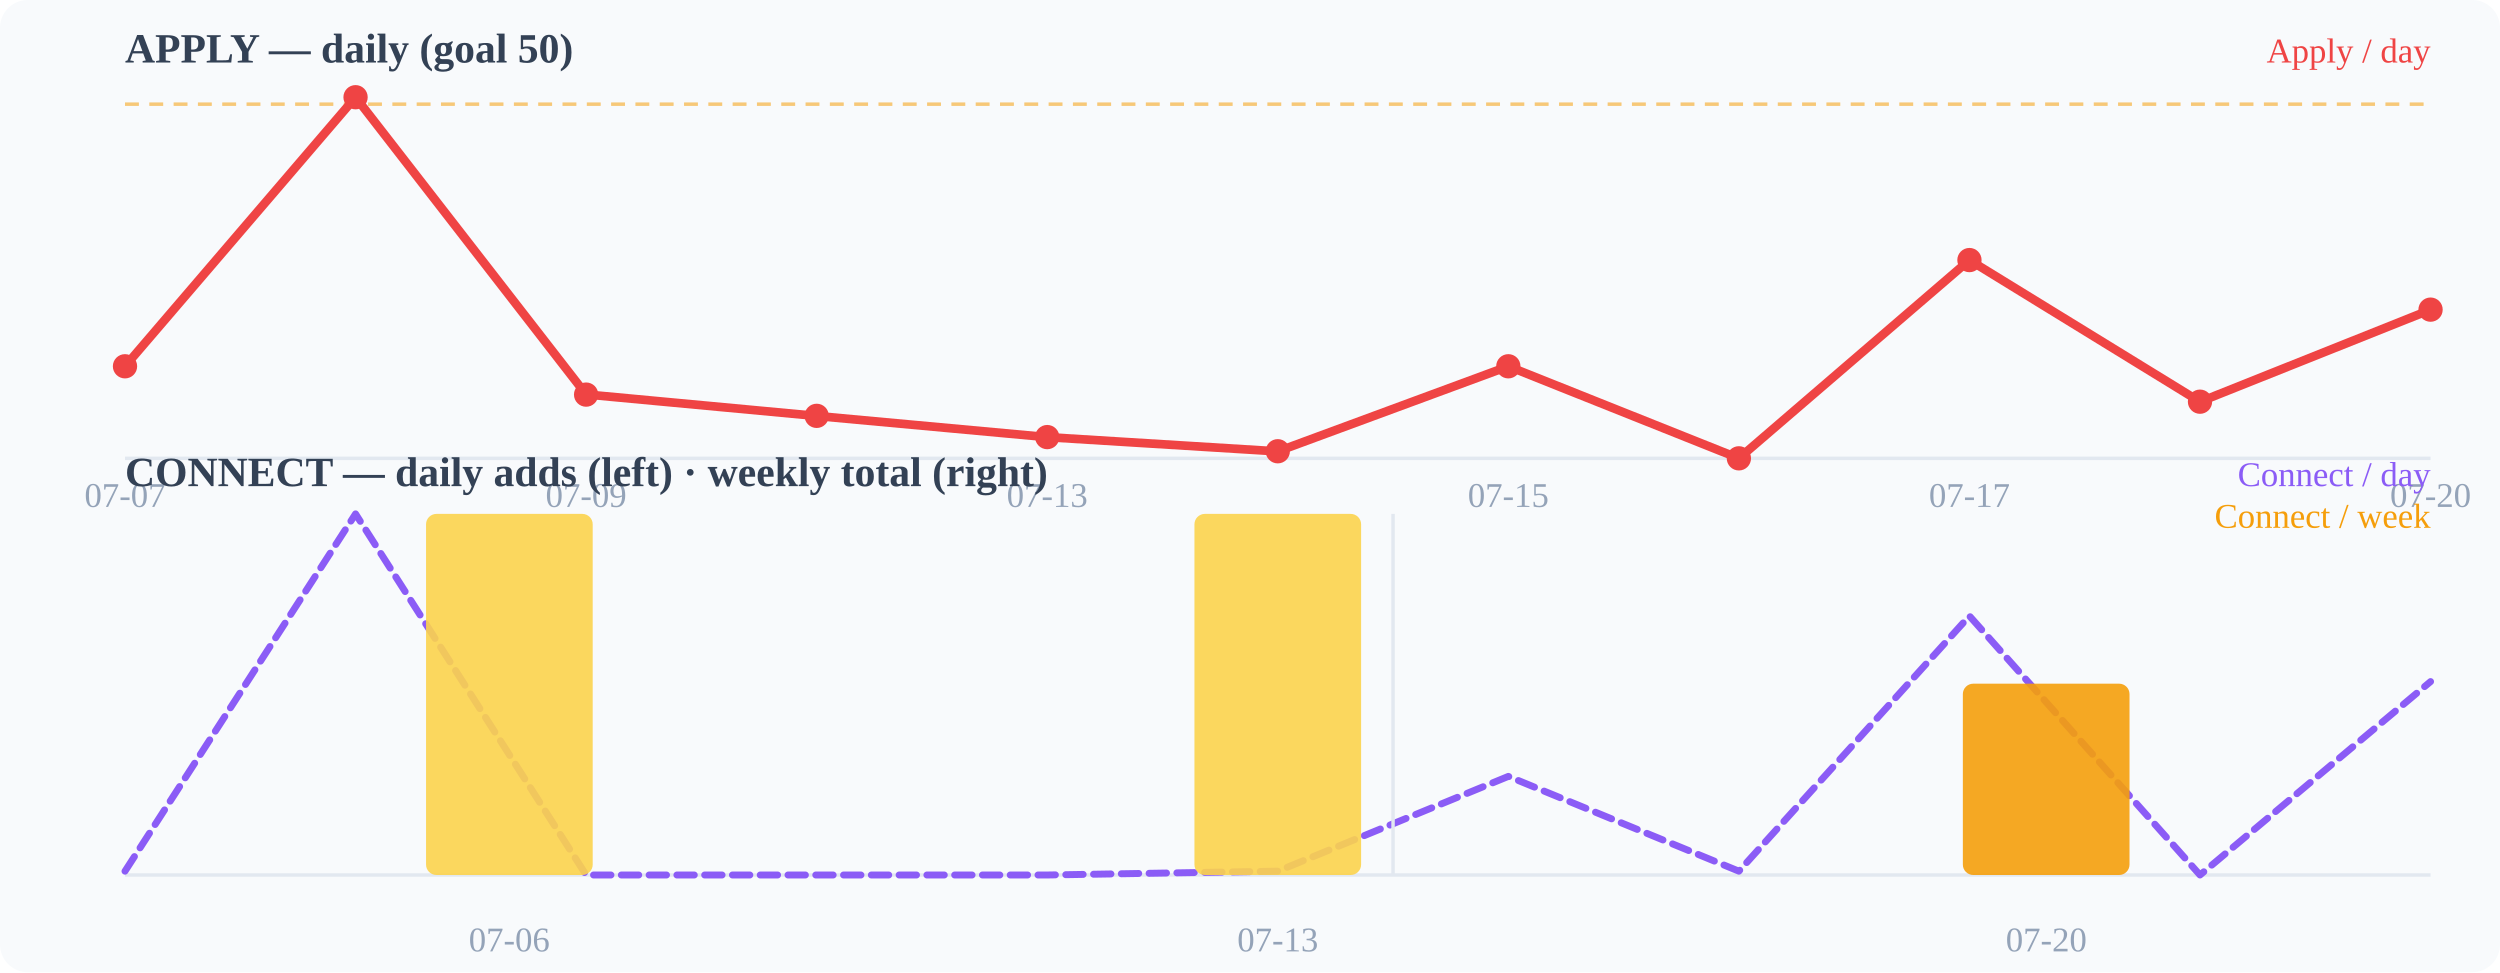
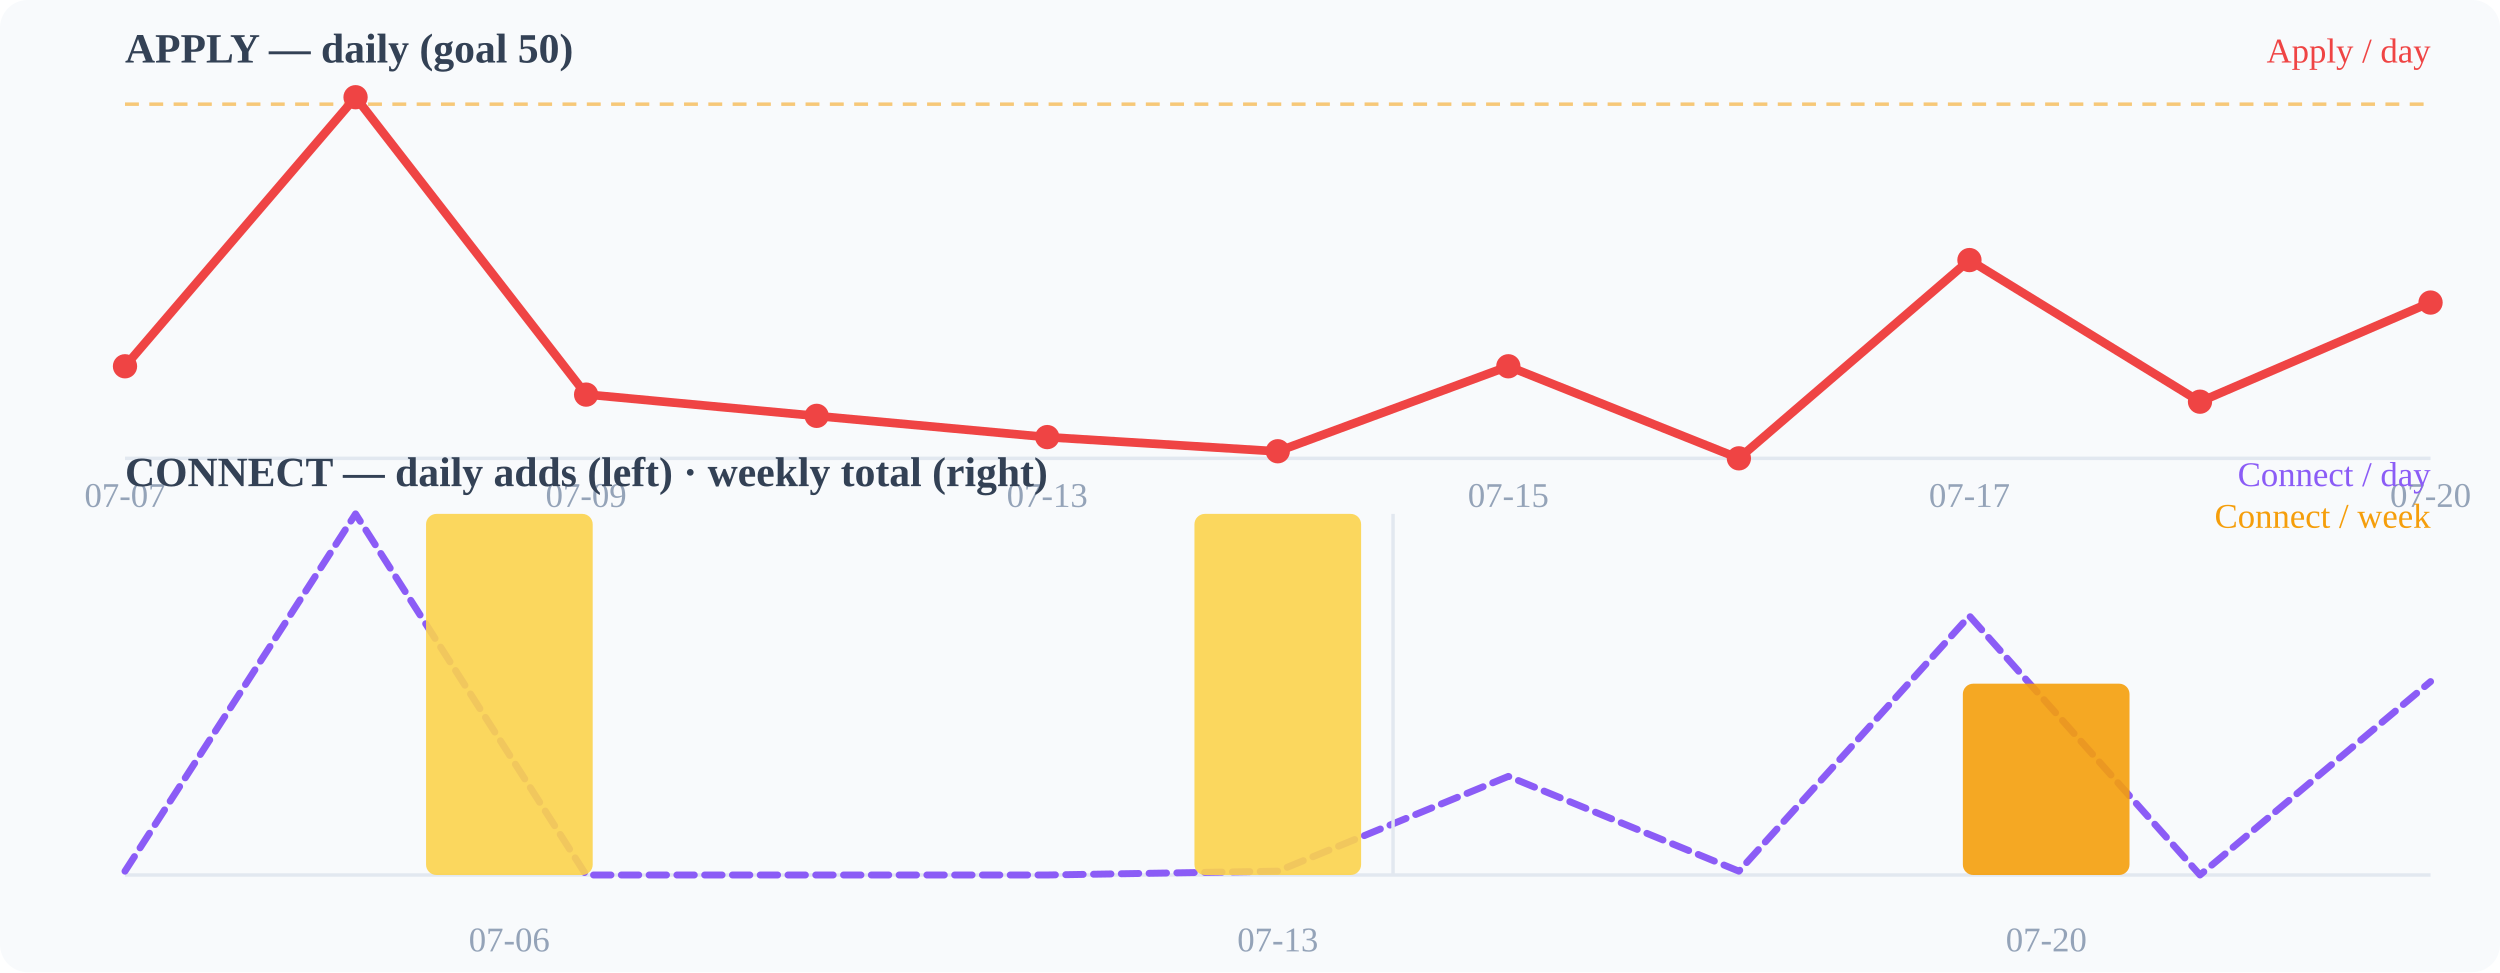
<svg xmlns="http://www.w3.org/2000/svg" width="720" height="280" viewBox="0 0 720 280">
  <rect width="720" height="280" fill="#f8fafc" rx="8" />
  <text x="36" y="18" font-size="12" font-weight="600" fill="#334155">APPLY — daily (goal 50)</text>
  <line x1="36" y1="132" x2="700" y2="132" stroke="#e2e8f0" stroke-width="1" />
  <line x1="36" y1="30.0" x2="700" y2="30.0" stroke="#f59e0b" stroke-width="1" stroke-dasharray="4 3" opacity="0.55" />
-   <polyline points="36.0,105.5 102.4,28.0 168.8,113.6 235.2,119.8 301.6,125.9 368.0,130.0 434.4,105.5 500.8,132.0 567.2,74.9 633.6,115.7 700.0,89.2" fill="none" stroke="#ef4444" stroke-width="2.5" stroke-linecap="round" stroke-linejoin="round" />
+   <polyline points="36.0,105.5 102.4,28.0 168.8,113.6 235.2,119.8 301.6,125.9 368.0,130.0 434.4,105.5 500.8,132.0 567.2,74.9 633.6,115.7 700.0,87.1" fill="none" stroke="#ef4444" stroke-width="2.5" stroke-linecap="round" stroke-linejoin="round" />
  <circle cx="36" cy="105.49" r="3.5" fill="#ef4444" />
  <circle cx="102.4" cy="28" r="3.5" fill="#ef4444" />
  <circle cx="168.8" cy="113.647" r="3.5" fill="#ef4444" />
  <circle cx="235.2" cy="119.765" r="3.5" fill="#ef4444" />
  <circle cx="301.6" cy="125.882" r="3.5" fill="#ef4444" />
  <circle cx="368" cy="129.961" r="3.5" fill="#ef4444" />
  <circle cx="434.4" cy="105.49" r="3.5" fill="#ef4444" />
  <circle cx="500.8" cy="132" r="3.5" fill="#ef4444" />
  <circle cx="567.2" cy="74.902" r="3.5" fill="#ef4444" />
  <circle cx="633.6" cy="115.686" r="3.5" fill="#ef4444" />
-   <circle cx="700" cy="89.176" r="3.5" fill="#ef4444" />
+   <circle cx="700" cy="87.137" r="3.5" fill="#ef4444" />
  <text x="36" y="146" font-size="10" fill="#94a3b8" text-anchor="middle">07-07</text>
  <text x="168.8" y="146" font-size="10" fill="#94a3b8" text-anchor="middle">07-09</text>
  <text x="301.6" y="146" font-size="10" fill="#94a3b8" text-anchor="middle">07-13</text>
  <text x="434.4" y="146" font-size="10" fill="#94a3b8" text-anchor="middle">07-15</text>
  <text x="567.2" y="146" font-size="10" fill="#94a3b8" text-anchor="middle">07-17</text>
  <text x="700" y="146" font-size="10" fill="#94a3b8" text-anchor="middle">07-20</text>
  <text x="36" y="140" font-size="12" font-weight="600" fill="#334155">CONNECT — daily adds (left) · weekly total (right)</text>
  <line x1="36" y1="252" x2="700" y2="252" stroke="#e2e8f0" stroke-width="1" />
  <polyline points="36.0,250.9 102.4,148.0 168.8,252.0 235.2,252.0 301.6,252.0 368.0,250.9 434.4,223.6 500.8,250.9 567.2,177.4 633.6,252.0 700.0,196.3" fill="none" stroke="#8b5cf6" stroke-width="2" stroke-linecap="round" stroke-linejoin="round" stroke-dasharray="5 3" />
  <rect x="122.7" y="148.0" width="48" height="104.0" rx="3" fill="#fcd34d" opacity="0.9" />
  <rect x="344.0" y="148.0" width="48" height="104.0" rx="3" fill="#fcd34d" opacity="0.9" />
  <rect x="565.3" y="196.9" width="48" height="55.1" rx="3" fill="#f59e0b" opacity="0.9" />
  <line x1="401.2" y1="148" x2="401.2" y2="252" stroke="#e2e8f0" stroke-width="1" />
  <text x="146.667" y="274" font-size="10" fill="#94a3b8" text-anchor="middle">07-06</text>
  <text x="368" y="274" font-size="10" fill="#94a3b8" text-anchor="middle">07-13</text>
  <text x="589.333" y="274" font-size="10" fill="#94a3b8" text-anchor="middle">07-20</text>
  <text x="700" y="18" font-size="10" fill="#ef4444" text-anchor="end">Apply / day</text>
  <text x="700" y="140" font-size="10" fill="#8b5cf6" text-anchor="end">Connect / day</text>
  <text x="700" y="152" font-size="10" fill="#f59e0b" text-anchor="end">Connect / week</text>
</svg>
